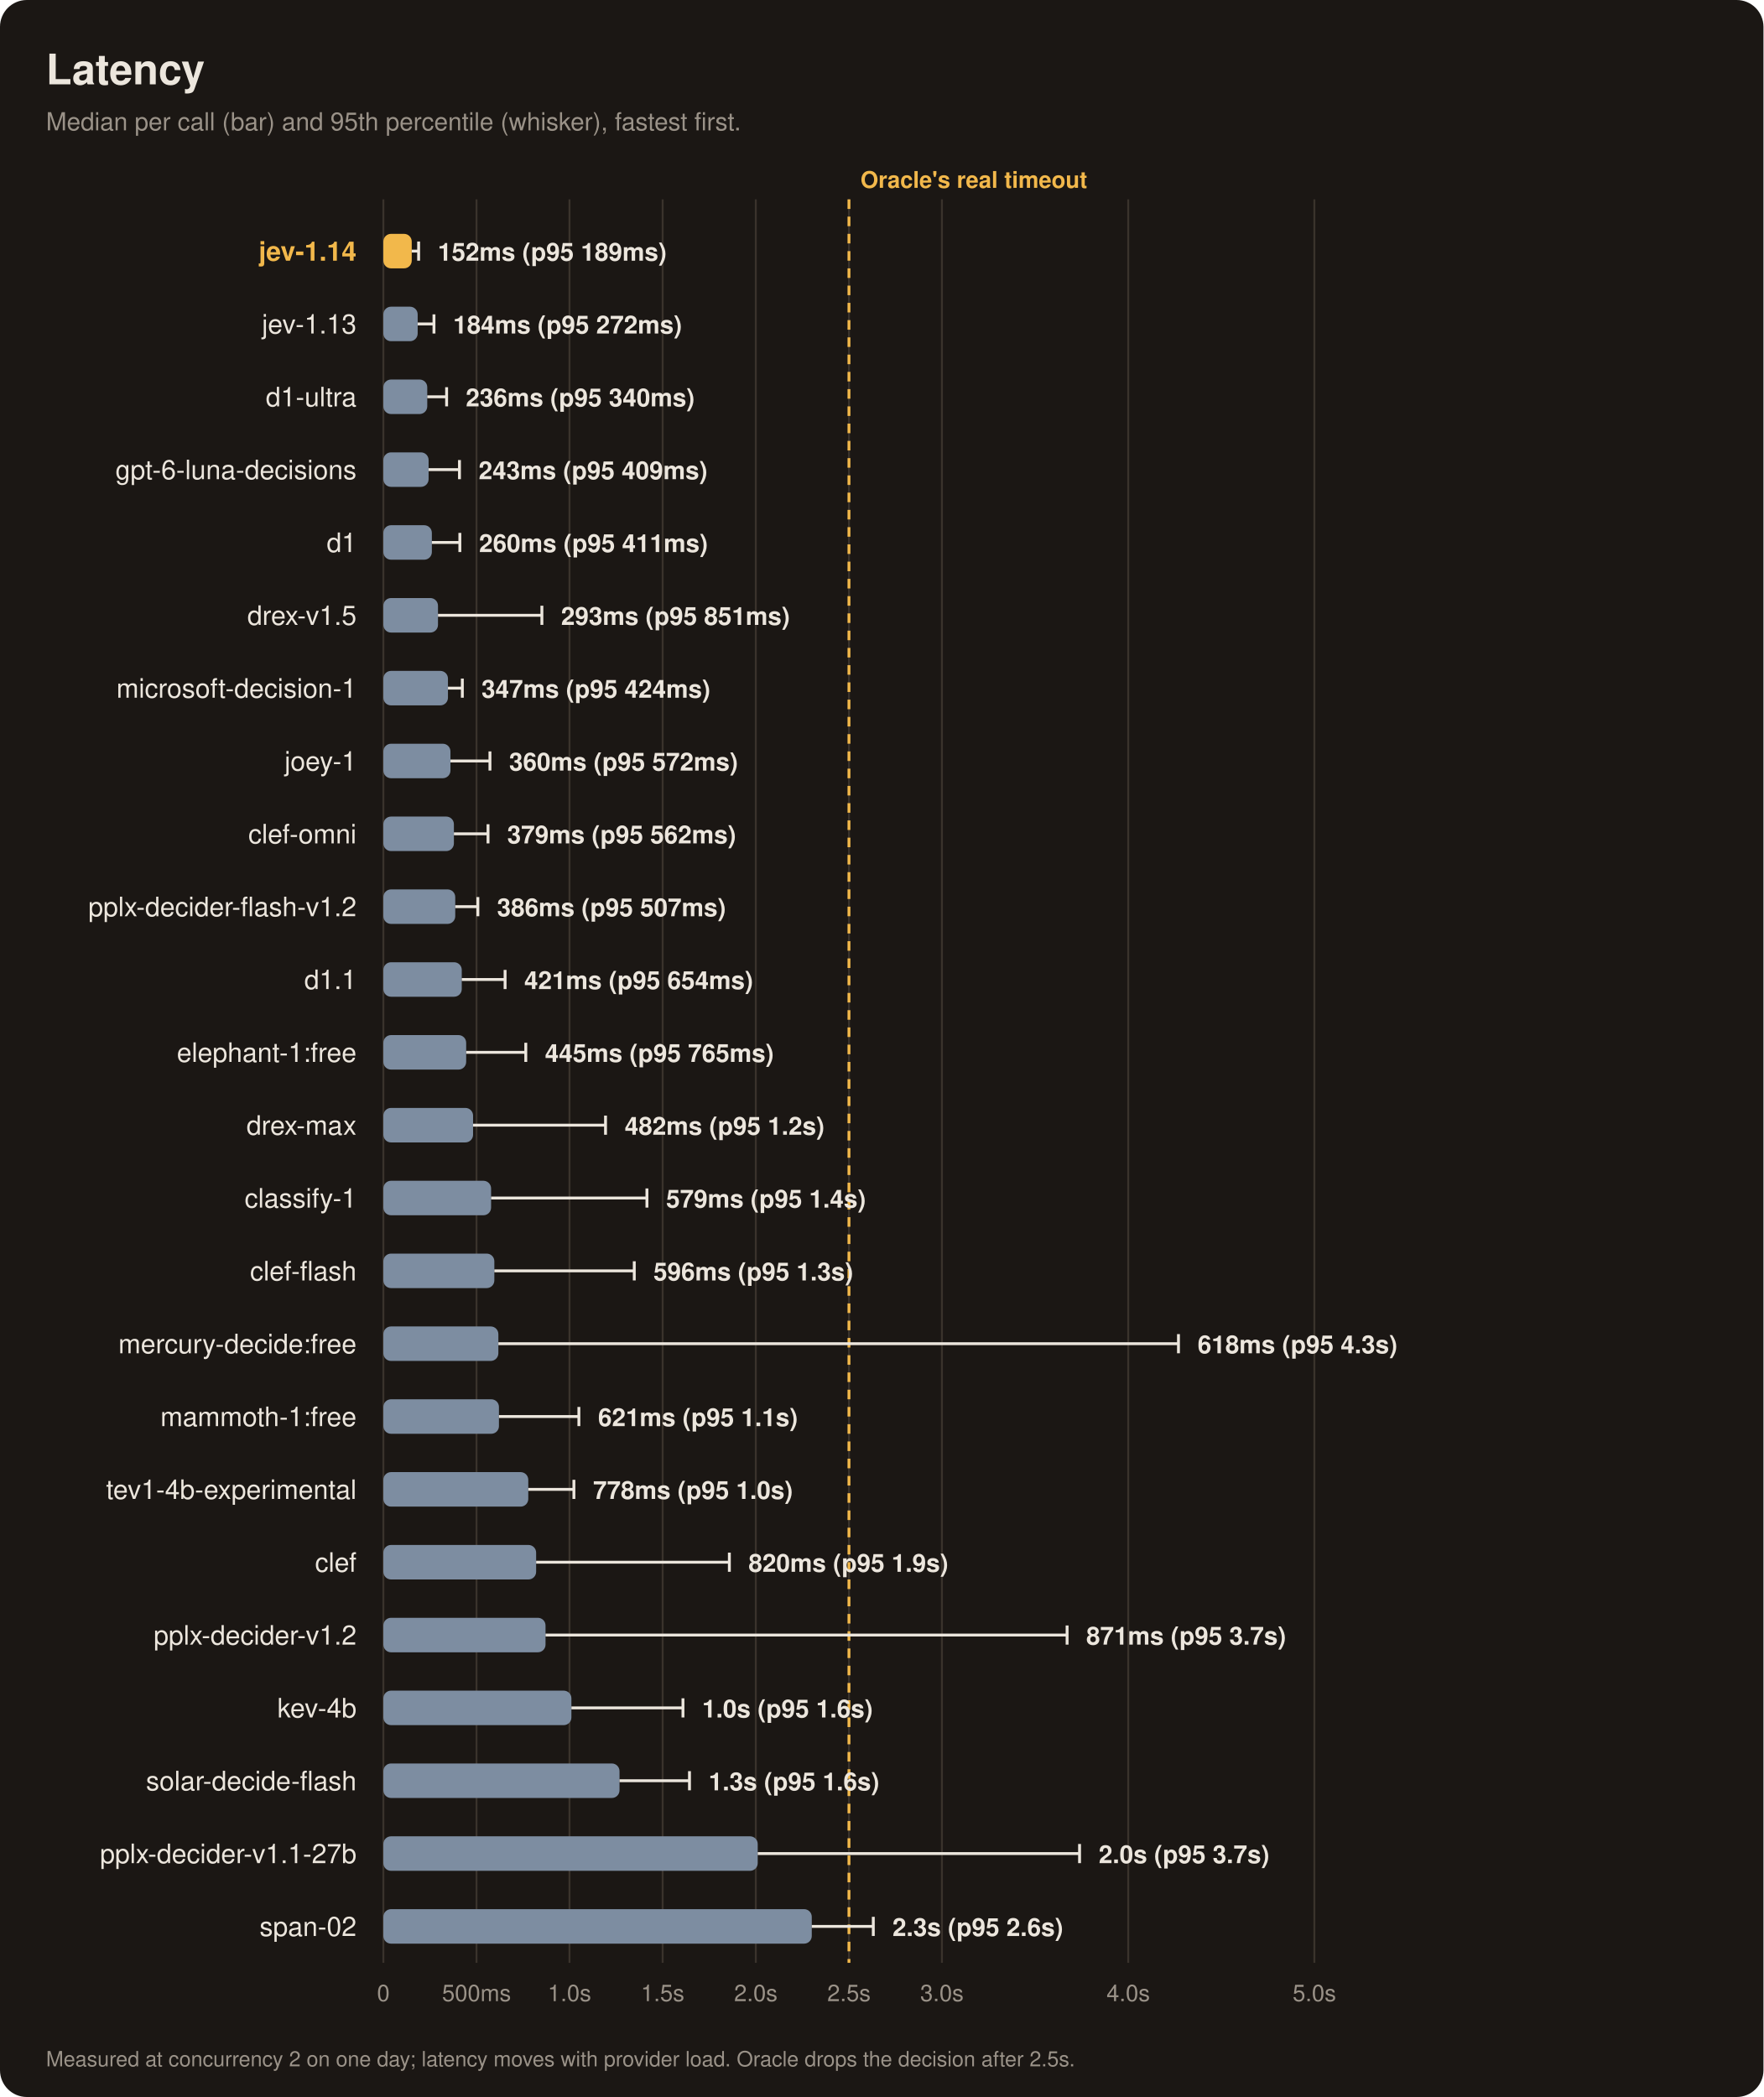
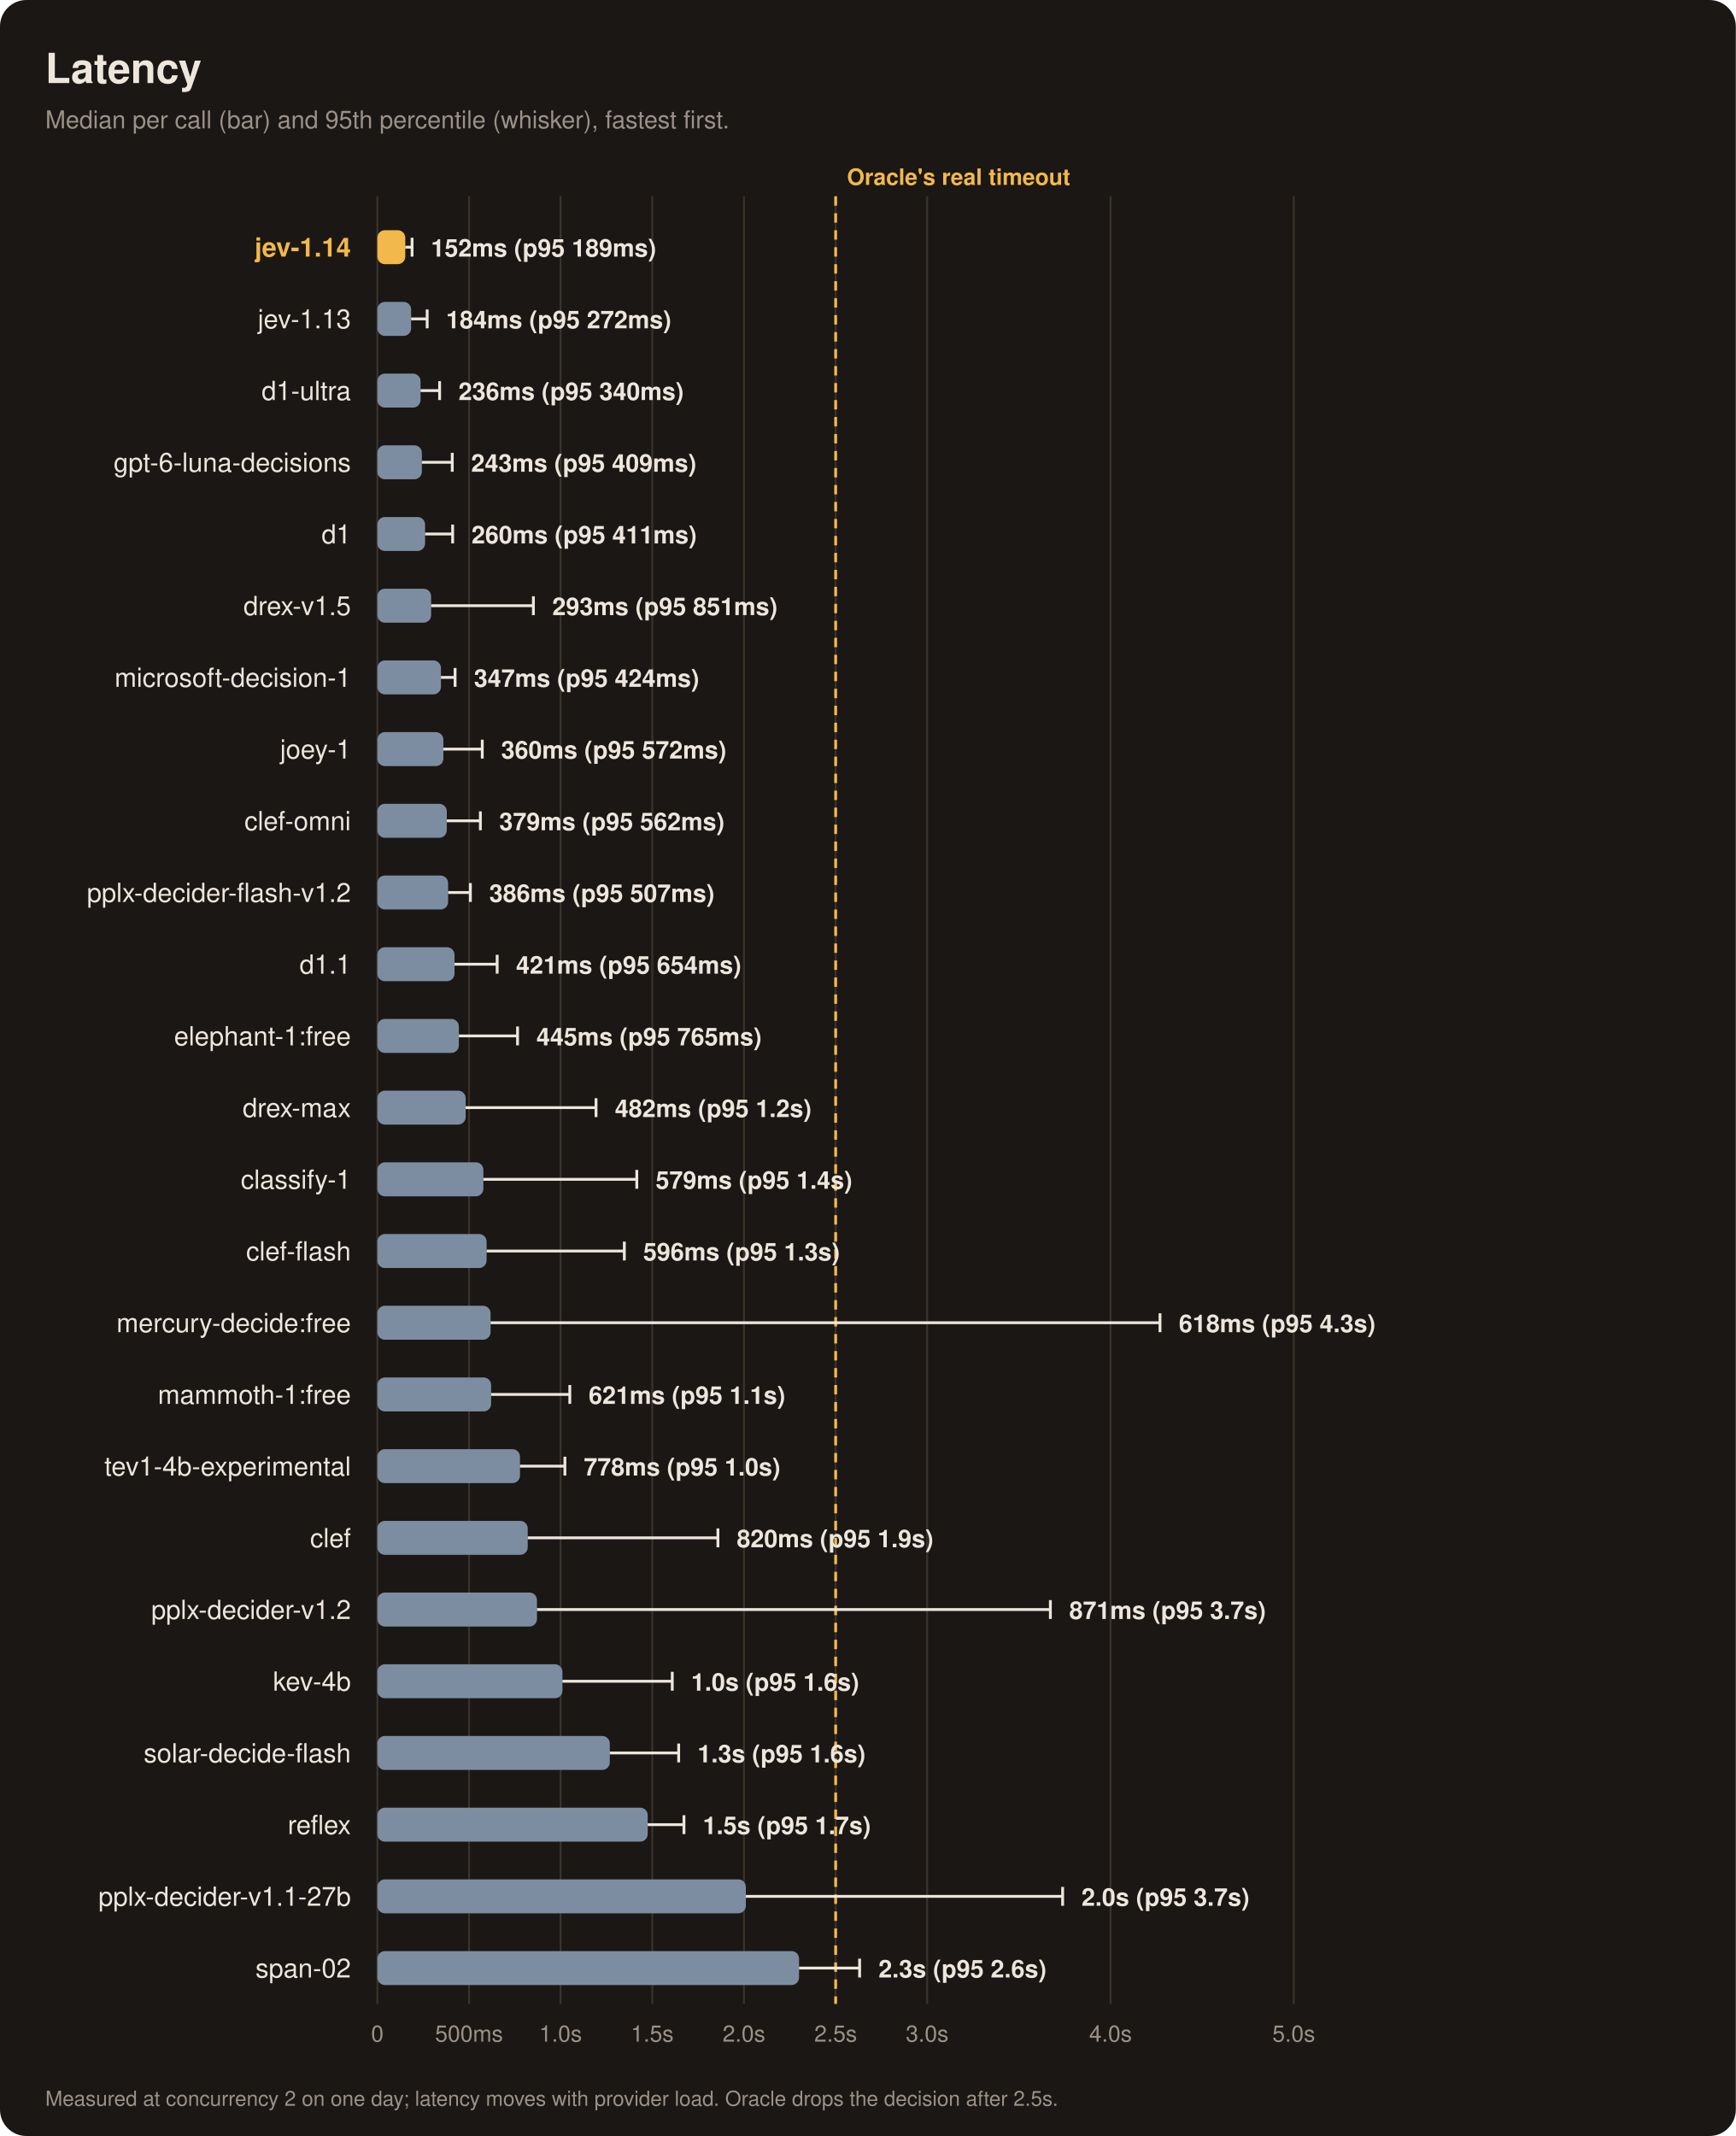
- <svg xmlns="http://www.w3.org/2000/svg" viewBox="0 0 920 1094" width="920" role="img" aria-label="Latency" font-family="-apple-system,BlinkMacSystemFont,'Segoe UI',Helvetica,Arial,sans-serif">
-   <rect width="920" height="1094" rx="14" fill="#1b1714" />
+ <svg xmlns="http://www.w3.org/2000/svg" viewBox="0 0 920 1132" width="920" role="img" aria-label="Latency" font-family="-apple-system,BlinkMacSystemFont,'Segoe UI',Helvetica,Arial,sans-serif">
+   <rect width="920" height="1132" rx="14" fill="#1b1714" />
  <text x="24.0" y="44.0" font-size="22" font-weight="700" fill="#ece6dd" text-anchor="start">Latency</text>
  <text x="24.0" y="68.0" font-size="13" font-weight="400" fill="#9a9288" text-anchor="start">Median per call (bar) and 95th percentile (whisker), fastest first.</text>
-   <line x1="200.0" y1="104.0" x2="200.0" y2="1024.0" stroke="#3a332c" stroke-width="1.0" />
-   <text x="200.0" y="1044.0" font-size="12" font-weight="400" fill="#9a9288" text-anchor="middle">0</text>
-   <line x1="248.6" y1="104.0" x2="248.6" y2="1024.0" stroke="#3a332c" stroke-width="1.0" />
-   <text x="248.6" y="1044.0" font-size="12" font-weight="400" fill="#9a9288" text-anchor="middle">500ms</text>
-   <line x1="297.1" y1="104.0" x2="297.1" y2="1024.0" stroke="#3a332c" stroke-width="1.0" />
-   <text x="297.1" y="1044.0" font-size="12" font-weight="400" fill="#9a9288" text-anchor="middle">1.0s</text>
-   <line x1="345.7" y1="104.0" x2="345.7" y2="1024.0" stroke="#3a332c" stroke-width="1.0" />
-   <text x="345.7" y="1044.0" font-size="12" font-weight="400" fill="#9a9288" text-anchor="middle">1.5s</text>
-   <line x1="394.3" y1="104.0" x2="394.3" y2="1024.0" stroke="#3a332c" stroke-width="1.0" />
-   <text x="394.3" y="1044.0" font-size="12" font-weight="400" fill="#9a9288" text-anchor="middle">2.0s</text>
-   <line x1="442.9" y1="104.0" x2="442.9" y2="1024.0" stroke="#3a332c" stroke-width="1.0" />
-   <text x="442.9" y="1044.0" font-size="12" font-weight="400" fill="#9a9288" text-anchor="middle">2.5s</text>
-   <line x1="491.4" y1="104.0" x2="491.4" y2="1024.0" stroke="#3a332c" stroke-width="1.0" />
-   <text x="491.4" y="1044.0" font-size="12" font-weight="400" fill="#9a9288" text-anchor="middle">3.0s</text>
-   <line x1="588.6" y1="104.0" x2="588.6" y2="1024.0" stroke="#3a332c" stroke-width="1.0" />
-   <text x="588.6" y="1044.0" font-size="12" font-weight="400" fill="#9a9288" text-anchor="middle">4.0s</text>
-   <line x1="685.7" y1="104.0" x2="685.7" y2="1024.0" stroke="#3a332c" stroke-width="1.0" />
-   <text x="685.7" y="1044.0" font-size="12" font-weight="400" fill="#9a9288" text-anchor="middle">5.0s</text>
-   <line x1="442.9" y1="104.0" x2="442.9" y2="1024.0" stroke="#f2b84b" stroke-width="1.5" stroke-dasharray="5 4" />
+   <line x1="200.0" y1="104.0" x2="200.0" y2="1062.0" stroke="#3a332c" stroke-width="1.0" />
+   <text x="200.0" y="1082.0" font-size="12" font-weight="400" fill="#9a9288" text-anchor="middle">0</text>
+   <line x1="248.6" y1="104.0" x2="248.6" y2="1062.0" stroke="#3a332c" stroke-width="1.0" />
+   <text x="248.6" y="1082.0" font-size="12" font-weight="400" fill="#9a9288" text-anchor="middle">500ms</text>
+   <line x1="297.1" y1="104.0" x2="297.1" y2="1062.0" stroke="#3a332c" stroke-width="1.0" />
+   <text x="297.1" y="1082.0" font-size="12" font-weight="400" fill="#9a9288" text-anchor="middle">1.0s</text>
+   <line x1="345.7" y1="104.0" x2="345.7" y2="1062.0" stroke="#3a332c" stroke-width="1.0" />
+   <text x="345.7" y="1082.0" font-size="12" font-weight="400" fill="#9a9288" text-anchor="middle">1.5s</text>
+   <line x1="394.3" y1="104.0" x2="394.3" y2="1062.0" stroke="#3a332c" stroke-width="1.0" />
+   <text x="394.3" y="1082.0" font-size="12" font-weight="400" fill="#9a9288" text-anchor="middle">2.0s</text>
+   <line x1="442.9" y1="104.0" x2="442.9" y2="1062.0" stroke="#3a332c" stroke-width="1.0" />
+   <text x="442.9" y="1082.0" font-size="12" font-weight="400" fill="#9a9288" text-anchor="middle">2.5s</text>
+   <line x1="491.4" y1="104.0" x2="491.4" y2="1062.0" stroke="#3a332c" stroke-width="1.0" />
+   <text x="491.4" y="1082.0" font-size="12" font-weight="400" fill="#9a9288" text-anchor="middle">3.0s</text>
+   <line x1="588.6" y1="104.0" x2="588.6" y2="1062.0" stroke="#3a332c" stroke-width="1.0" />
+   <text x="588.6" y="1082.0" font-size="12" font-weight="400" fill="#9a9288" text-anchor="middle">4.0s</text>
+   <line x1="685.7" y1="104.0" x2="685.7" y2="1062.0" stroke="#3a332c" stroke-width="1.0" />
+   <text x="685.7" y="1082.0" font-size="12" font-weight="400" fill="#9a9288" text-anchor="middle">5.0s</text>
+   <line x1="442.9" y1="104.0" x2="442.9" y2="1062.0" stroke="#f2b84b" stroke-width="1.5" stroke-dasharray="5 4" />
  <text x="448.9" y="98.0" font-size="12" font-weight="600" fill="#f2b84b" text-anchor="start">Oracle's real timeout</text>
  <text x="186.0" y="136.0" font-size="14" font-weight="700" fill="#f2b84b" text-anchor="end">jev-1.14</text>
  <rect x="200.0" y="122.0" width="14.8" height="18.0" rx="4.0" fill="#f2b84b" />
  <line x1="214.8" y1="131.0" x2="218.4" y2="131.0" stroke="#ece6dd" stroke-width="1.5" />
  <line x1="218.4" y1="126.0" x2="218.4" y2="136.0" stroke="#ece6dd" stroke-width="1.5" />
  <text x="228.4" y="136.0" font-size="13" font-weight="600" fill="#ece6dd" text-anchor="start">152ms  (p95 189ms)</text>
  <text x="186.0" y="174.0" font-size="14" font-weight="500" fill="#ece6dd" text-anchor="end">jev-1.13</text>
  <rect x="200.0" y="160.0" width="17.9" height="18.0" rx="4.0" fill="#7d8da1" />
  <line x1="217.9" y1="169.0" x2="226.4" y2="169.0" stroke="#ece6dd" stroke-width="1.5" />
  <line x1="226.4" y1="164.0" x2="226.4" y2="174.0" stroke="#ece6dd" stroke-width="1.5" />
  <text x="236.4" y="174.0" font-size="13" font-weight="600" fill="#ece6dd" text-anchor="start">184ms  (p95 272ms)</text>
  <text x="186.0" y="212.0" font-size="14" font-weight="500" fill="#ece6dd" text-anchor="end">d1-ultra</text>
  <rect x="200.0" y="198.0" width="22.9" height="18.0" rx="4.0" fill="#7d8da1" />
  <line x1="222.9" y1="207.0" x2="233.0" y2="207.0" stroke="#ece6dd" stroke-width="1.5" />
  <line x1="233.0" y1="202.0" x2="233.0" y2="212.0" stroke="#ece6dd" stroke-width="1.5" />
  <text x="243.0" y="212.0" font-size="13" font-weight="600" fill="#ece6dd" text-anchor="start">236ms  (p95 340ms)</text>
  <text x="186.0" y="250.0" font-size="14" font-weight="500" fill="#ece6dd" text-anchor="end">gpt-6-luna-decisions</text>
  <rect x="200.0" y="236.0" width="23.6" height="18.0" rx="4.0" fill="#7d8da1" />
  <line x1="223.6" y1="245.0" x2="239.7" y2="245.0" stroke="#ece6dd" stroke-width="1.5" />
  <line x1="239.7" y1="240.0" x2="239.7" y2="250.0" stroke="#ece6dd" stroke-width="1.5" />
  <text x="249.7" y="250.0" font-size="13" font-weight="600" fill="#ece6dd" text-anchor="start">243ms  (p95 409ms)</text>
  <text x="186.0" y="288.0" font-size="14" font-weight="500" fill="#ece6dd" text-anchor="end">d1</text>
  <rect x="200.0" y="274.0" width="25.3" height="18.0" rx="4.0" fill="#7d8da1" />
  <line x1="225.3" y1="283.0" x2="239.9" y2="283.0" stroke="#ece6dd" stroke-width="1.5" />
  <line x1="239.9" y1="278.0" x2="239.9" y2="288.0" stroke="#ece6dd" stroke-width="1.5" />
  <text x="249.9" y="288.0" font-size="13" font-weight="600" fill="#ece6dd" text-anchor="start">260ms  (p95 411ms)</text>
  <text x="186.0" y="326.0" font-size="14" font-weight="500" fill="#ece6dd" text-anchor="end">drex-v1.5</text>
  <rect x="200.0" y="312.0" width="28.5" height="18.0" rx="4.0" fill="#7d8da1" />
  <line x1="228.5" y1="321.0" x2="282.7" y2="321.0" stroke="#ece6dd" stroke-width="1.5" />
  <line x1="282.7" y1="316.0" x2="282.7" y2="326.0" stroke="#ece6dd" stroke-width="1.5" />
  <text x="292.7" y="326.0" font-size="13" font-weight="600" fill="#ece6dd" text-anchor="start">293ms  (p95 851ms)</text>
  <text x="186.0" y="364.0" font-size="14" font-weight="500" fill="#ece6dd" text-anchor="end">microsoft-decision-1</text>
  <rect x="200.0" y="350.0" width="33.7" height="18.0" rx="4.0" fill="#7d8da1" />
  <line x1="233.7" y1="359.0" x2="241.2" y2="359.0" stroke="#ece6dd" stroke-width="1.5" />
  <line x1="241.2" y1="354.0" x2="241.2" y2="364.0" stroke="#ece6dd" stroke-width="1.5" />
  <text x="251.2" y="364.0" font-size="13" font-weight="600" fill="#ece6dd" text-anchor="start">347ms  (p95 424ms)</text>
  <text x="186.0" y="402.0" font-size="14" font-weight="500" fill="#ece6dd" text-anchor="end">joey-1</text>
  <rect x="200.0" y="388.0" width="35.0" height="18.0" rx="4.0" fill="#7d8da1" />
  <line x1="235.0" y1="397.0" x2="255.6" y2="397.0" stroke="#ece6dd" stroke-width="1.5" />
  <line x1="255.6" y1="392.0" x2="255.6" y2="402.0" stroke="#ece6dd" stroke-width="1.5" />
  <text x="265.6" y="402.0" font-size="13" font-weight="600" fill="#ece6dd" text-anchor="start">360ms  (p95 572ms)</text>
  <text x="186.0" y="440.0" font-size="14" font-weight="500" fill="#ece6dd" text-anchor="end">clef-omni</text>
  <rect x="200.0" y="426.0" width="36.8" height="18.0" rx="4.0" fill="#7d8da1" />
  <line x1="236.8" y1="435.0" x2="254.6" y2="435.0" stroke="#ece6dd" stroke-width="1.5" />
  <line x1="254.6" y1="430.0" x2="254.6" y2="440.0" stroke="#ece6dd" stroke-width="1.5" />
  <text x="264.6" y="440.0" font-size="13" font-weight="600" fill="#ece6dd" text-anchor="start">379ms  (p95 562ms)</text>
  <text x="186.0" y="478.0" font-size="14" font-weight="500" fill="#ece6dd" text-anchor="end">pplx-decider-flash-v1.2</text>
  <rect x="200.0" y="464.0" width="37.5" height="18.0" rx="4.0" fill="#7d8da1" />
  <line x1="237.5" y1="473.0" x2="249.3" y2="473.0" stroke="#ece6dd" stroke-width="1.5" />
  <line x1="249.3" y1="468.0" x2="249.3" y2="478.0" stroke="#ece6dd" stroke-width="1.5" />
  <text x="259.3" y="478.0" font-size="13" font-weight="600" fill="#ece6dd" text-anchor="start">386ms  (p95 507ms)</text>
  <text x="186.0" y="516.0" font-size="14" font-weight="500" fill="#ece6dd" text-anchor="end">d1.1</text>
  <rect x="200.0" y="502.0" width="40.9" height="18.0" rx="4.0" fill="#7d8da1" />
  <line x1="240.9" y1="511.0" x2="263.5" y2="511.0" stroke="#ece6dd" stroke-width="1.5" />
  <line x1="263.5" y1="506.0" x2="263.5" y2="516.0" stroke="#ece6dd" stroke-width="1.5" />
  <text x="273.5" y="516.0" font-size="13" font-weight="600" fill="#ece6dd" text-anchor="start">421ms  (p95 654ms)</text>
  <text x="186.0" y="554.0" font-size="14" font-weight="500" fill="#ece6dd" text-anchor="end">elephant-1:free</text>
  <rect x="200.0" y="540.0" width="43.2" height="18.0" rx="4.0" fill="#7d8da1" />
  <line x1="243.2" y1="549.0" x2="274.3" y2="549.0" stroke="#ece6dd" stroke-width="1.5" />
  <line x1="274.3" y1="544.0" x2="274.3" y2="554.0" stroke="#ece6dd" stroke-width="1.5" />
  <text x="284.3" y="554.0" font-size="13" font-weight="600" fill="#ece6dd" text-anchor="start">445ms  (p95 765ms)</text>
  <text x="186.0" y="592.0" font-size="14" font-weight="500" fill="#ece6dd" text-anchor="end">drex-max</text>
  <rect x="200.0" y="578.0" width="46.8" height="18.0" rx="4.0" fill="#7d8da1" />
  <line x1="246.8" y1="587.0" x2="315.9" y2="587.0" stroke="#ece6dd" stroke-width="1.5" />
  <line x1="315.9" y1="582.0" x2="315.9" y2="592.0" stroke="#ece6dd" stroke-width="1.5" />
  <text x="325.9" y="592.0" font-size="13" font-weight="600" fill="#ece6dd" text-anchor="start">482ms  (p95 1.2s)</text>
  <text x="186.0" y="630.0" font-size="14" font-weight="500" fill="#ece6dd" text-anchor="end">classify-1</text>
  <rect x="200.0" y="616.0" width="56.2" height="18.0" rx="4.0" fill="#7d8da1" />
  <line x1="256.2" y1="625.0" x2="337.5" y2="625.0" stroke="#ece6dd" stroke-width="1.5" />
  <line x1="337.5" y1="620.0" x2="337.5" y2="630.0" stroke="#ece6dd" stroke-width="1.5" />
  <text x="347.5" y="630.0" font-size="13" font-weight="600" fill="#ece6dd" text-anchor="start">579ms  (p95 1.4s)</text>
  <text x="186.0" y="668.0" font-size="14" font-weight="500" fill="#ece6dd" text-anchor="end">clef-flash</text>
  <rect x="200.0" y="654.0" width="57.9" height="18.0" rx="4.0" fill="#7d8da1" />
  <line x1="257.9" y1="663.0" x2="330.9" y2="663.0" stroke="#ece6dd" stroke-width="1.5" />
  <line x1="330.9" y1="658.0" x2="330.9" y2="668.0" stroke="#ece6dd" stroke-width="1.5" />
  <text x="340.9" y="668.0" font-size="13" font-weight="600" fill="#ece6dd" text-anchor="start">596ms  (p95 1.3s)</text>
  <text x="186.0" y="706.0" font-size="14" font-weight="500" fill="#ece6dd" text-anchor="end">mercury-decide:free</text>
  <rect x="200.0" y="692.0" width="60.0" height="18.0" rx="4.0" fill="#7d8da1" />
  <line x1="260.0" y1="701.0" x2="614.8" y2="701.0" stroke="#ece6dd" stroke-width="1.5" />
  <line x1="614.8" y1="696.0" x2="614.8" y2="706.0" stroke="#ece6dd" stroke-width="1.5" />
  <text x="624.8" y="706.0" font-size="13" font-weight="600" fill="#ece6dd" text-anchor="start">618ms  (p95 4.3s)</text>
  <text x="186.0" y="744.0" font-size="14" font-weight="500" fill="#ece6dd" text-anchor="end">mammoth-1:free</text>
  <rect x="200.0" y="730.0" width="60.3" height="18.0" rx="4.0" fill="#7d8da1" />
  <line x1="260.3" y1="739.0" x2="302.0" y2="739.0" stroke="#ece6dd" stroke-width="1.5" />
  <line x1="302.0" y1="734.0" x2="302.0" y2="744.0" stroke="#ece6dd" stroke-width="1.5" />
  <text x="312.0" y="744.0" font-size="13" font-weight="600" fill="#ece6dd" text-anchor="start">621ms  (p95 1.1s)</text>
  <text x="186.0" y="782.0" font-size="14" font-weight="500" fill="#ece6dd" text-anchor="end">tev1-4b-experimental</text>
  <rect x="200.0" y="768.0" width="75.6" height="18.0" rx="4.0" fill="#7d8da1" />
  <line x1="275.6" y1="777.0" x2="299.4" y2="777.0" stroke="#ece6dd" stroke-width="1.5" />
  <line x1="299.4" y1="772.0" x2="299.4" y2="782.0" stroke="#ece6dd" stroke-width="1.5" />
  <text x="309.4" y="782.0" font-size="13" font-weight="600" fill="#ece6dd" text-anchor="start">778ms  (p95 1.0s)</text>
  <text x="186.0" y="820.0" font-size="14" font-weight="500" fill="#ece6dd" text-anchor="end">clef</text>
  <rect x="200.0" y="806.0" width="79.7" height="18.0" rx="4.0" fill="#7d8da1" />
  <line x1="279.7" y1="815.0" x2="380.5" y2="815.0" stroke="#ece6dd" stroke-width="1.5" />
  <line x1="380.5" y1="810.0" x2="380.5" y2="820.0" stroke="#ece6dd" stroke-width="1.5" />
  <text x="390.5" y="820.0" font-size="13" font-weight="600" fill="#ece6dd" text-anchor="start">820ms  (p95 1.9s)</text>
  <text x="186.0" y="858.0" font-size="14" font-weight="500" fill="#ece6dd" text-anchor="end">pplx-decider-v1.2</text>
  <rect x="200.0" y="844.0" width="84.6" height="18.0" rx="4.0" fill="#7d8da1" />
  <line x1="284.6" y1="853.0" x2="556.7" y2="853.0" stroke="#ece6dd" stroke-width="1.5" />
  <line x1="556.7" y1="848.0" x2="556.7" y2="858.0" stroke="#ece6dd" stroke-width="1.5" />
  <text x="566.7" y="858.0" font-size="13" font-weight="600" fill="#ece6dd" text-anchor="start">871ms  (p95 3.7s)</text>
  <text x="186.0" y="896.0" font-size="14" font-weight="500" fill="#ece6dd" text-anchor="end">kev-4b</text>
  <rect x="200.0" y="882.0" width="98.1" height="18.0" rx="4.0" fill="#7d8da1" />
  <line x1="298.1" y1="891.0" x2="356.3" y2="891.0" stroke="#ece6dd" stroke-width="1.5" />
  <line x1="356.3" y1="886.0" x2="356.3" y2="896.0" stroke="#ece6dd" stroke-width="1.5" />
  <text x="366.3" y="896.0" font-size="13" font-weight="600" fill="#ece6dd" text-anchor="start">1.0s  (p95 1.6s)</text>
  <text x="186.0" y="934.0" font-size="14" font-weight="500" fill="#ece6dd" text-anchor="end">solar-decide-flash</text>
  <rect x="200.0" y="920.0" width="123.2" height="18.0" rx="4.0" fill="#7d8da1" />
  <line x1="323.2" y1="929.0" x2="359.7" y2="929.0" stroke="#ece6dd" stroke-width="1.5" />
  <line x1="359.7" y1="924.0" x2="359.7" y2="934.0" stroke="#ece6dd" stroke-width="1.5" />
  <text x="369.7" y="934.0" font-size="13" font-weight="600" fill="#ece6dd" text-anchor="start">1.3s  (p95 1.6s)</text>
-   <text x="186.0" y="972.0" font-size="14" font-weight="500" fill="#ece6dd" text-anchor="end">pplx-decider-v1.1-27b</text>
-   <rect x="200.0" y="958.0" width="195.3" height="18.0" rx="4.0" fill="#7d8da1" />
-   <line x1="395.3" y1="967.0" x2="563.2" y2="967.0" stroke="#ece6dd" stroke-width="1.5" />
-   <line x1="563.2" y1="962.0" x2="563.2" y2="972.0" stroke="#ece6dd" stroke-width="1.5" />
-   <text x="573.2" y="972.0" font-size="13" font-weight="600" fill="#ece6dd" text-anchor="start">2.0s  (p95 3.7s)</text>
-   <text x="186.0" y="1010.0" font-size="14" font-weight="500" fill="#ece6dd" text-anchor="end">span-02</text>
-   <rect x="200.0" y="996.0" width="223.5" height="18.0" rx="4.0" fill="#7d8da1" />
-   <line x1="423.5" y1="1005.0" x2="455.6" y2="1005.0" stroke="#ece6dd" stroke-width="1.5" />
-   <line x1="455.6" y1="1000.0" x2="455.6" y2="1010.0" stroke="#ece6dd" stroke-width="1.5" />
-   <text x="465.6" y="1010.0" font-size="13" font-weight="600" fill="#ece6dd" text-anchor="start">2.3s  (p95 2.6s)</text>
-   <text x="24.0" y="1078.0" font-size="11" font-weight="400" fill="#9a9288" text-anchor="start">Measured at concurrency 2 on one day; latency moves with provider load. Oracle drops the decision after 2.5s.</text>
+   <text x="186.0" y="972.0" font-size="14" font-weight="500" fill="#ece6dd" text-anchor="end">reflex</text>
+   <rect x="200.0" y="958.0" width="143.3" height="18.0" rx="4.0" fill="#7d8da1" />
+   <line x1="343.3" y1="967.0" x2="362.5" y2="967.0" stroke="#ece6dd" stroke-width="1.5" />
+   <line x1="362.5" y1="962.0" x2="362.5" y2="972.0" stroke="#ece6dd" stroke-width="1.5" />
+   <text x="372.5" y="972.0" font-size="13" font-weight="600" fill="#ece6dd" text-anchor="start">1.5s  (p95 1.7s)</text>
+   <text x="186.0" y="1010.0" font-size="14" font-weight="500" fill="#ece6dd" text-anchor="end">pplx-decider-v1.1-27b</text>
+   <rect x="200.0" y="996.0" width="195.3" height="18.0" rx="4.0" fill="#7d8da1" />
+   <line x1="395.3" y1="1005.0" x2="563.2" y2="1005.0" stroke="#ece6dd" stroke-width="1.5" />
+   <line x1="563.2" y1="1000.0" x2="563.2" y2="1010.0" stroke="#ece6dd" stroke-width="1.5" />
+   <text x="573.2" y="1010.0" font-size="13" font-weight="600" fill="#ece6dd" text-anchor="start">2.0s  (p95 3.7s)</text>
+   <text x="186.0" y="1048.0" font-size="14" font-weight="500" fill="#ece6dd" text-anchor="end">span-02</text>
+   <rect x="200.0" y="1034.0" width="223.5" height="18.0" rx="4.0" fill="#7d8da1" />
+   <line x1="423.5" y1="1043.0" x2="455.6" y2="1043.0" stroke="#ece6dd" stroke-width="1.5" />
+   <line x1="455.6" y1="1038.0" x2="455.6" y2="1048.0" stroke="#ece6dd" stroke-width="1.5" />
+   <text x="465.6" y="1048.0" font-size="13" font-weight="600" fill="#ece6dd" text-anchor="start">2.3s  (p95 2.6s)</text>
+   <text x="24.0" y="1116.0" font-size="11" font-weight="400" fill="#9a9288" text-anchor="start">Measured at concurrency 2 on one day; latency moves with provider load. Oracle drops the decision after 2.5s.</text>
</svg>
